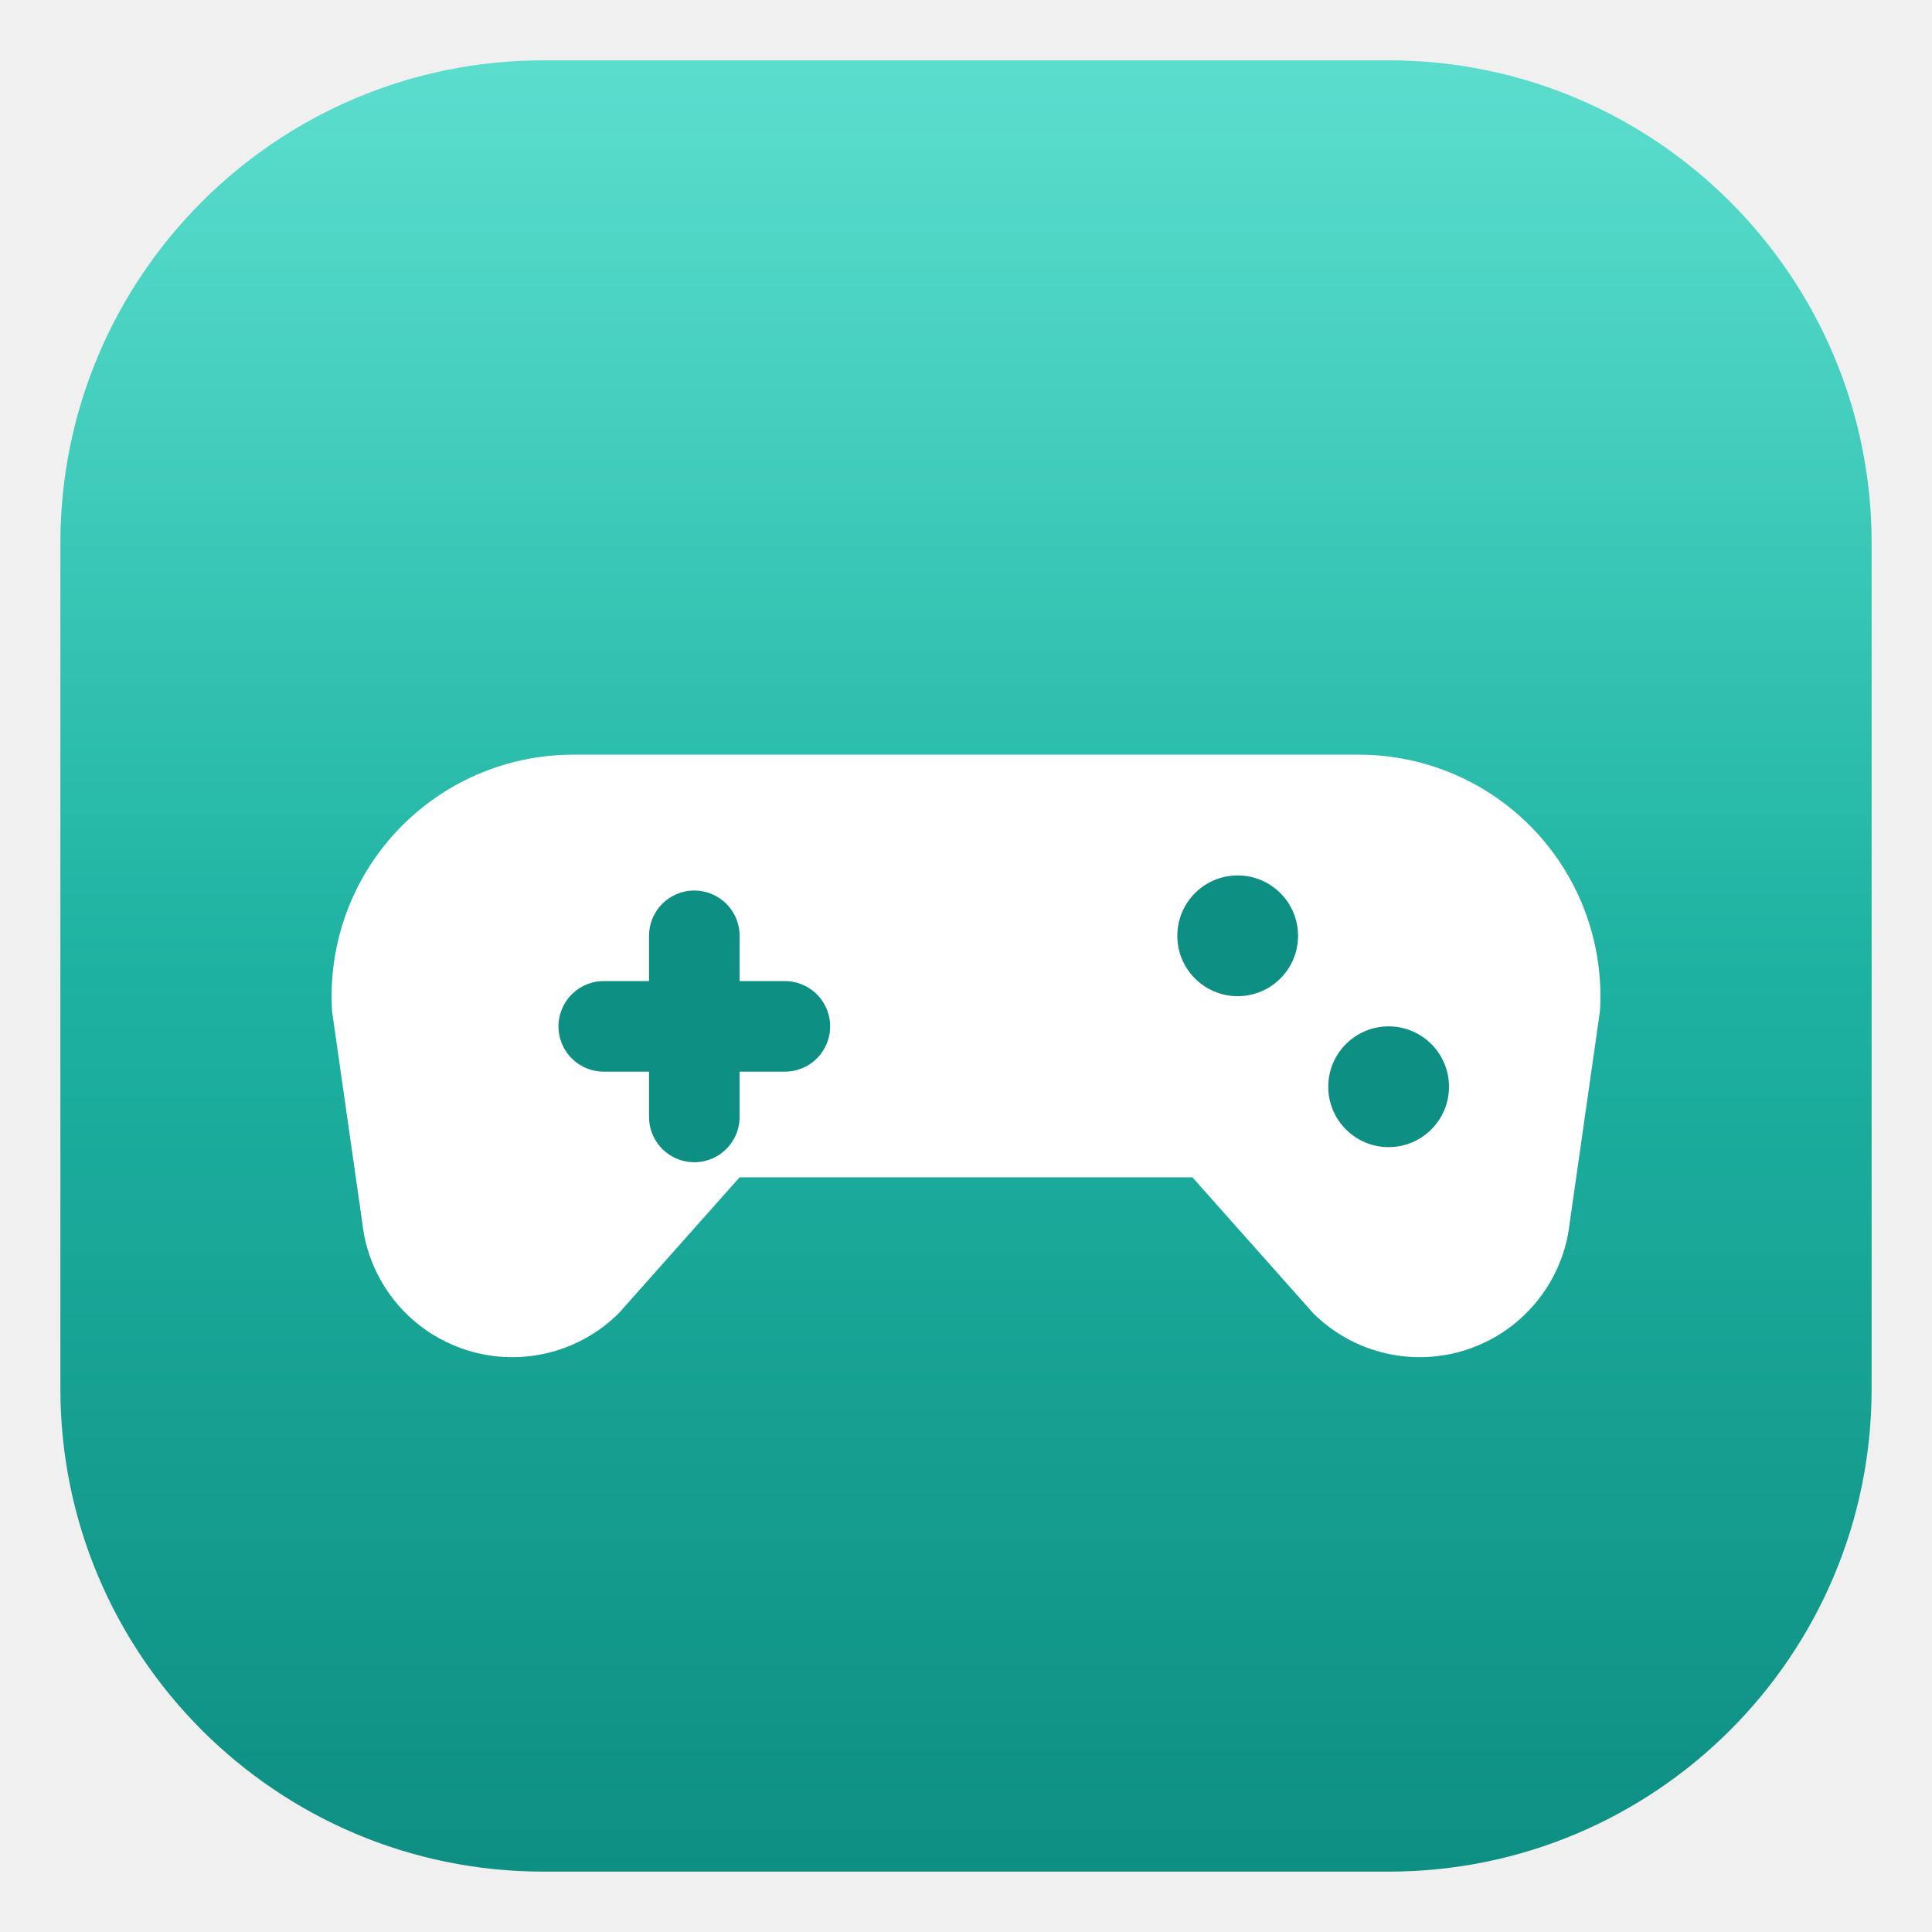
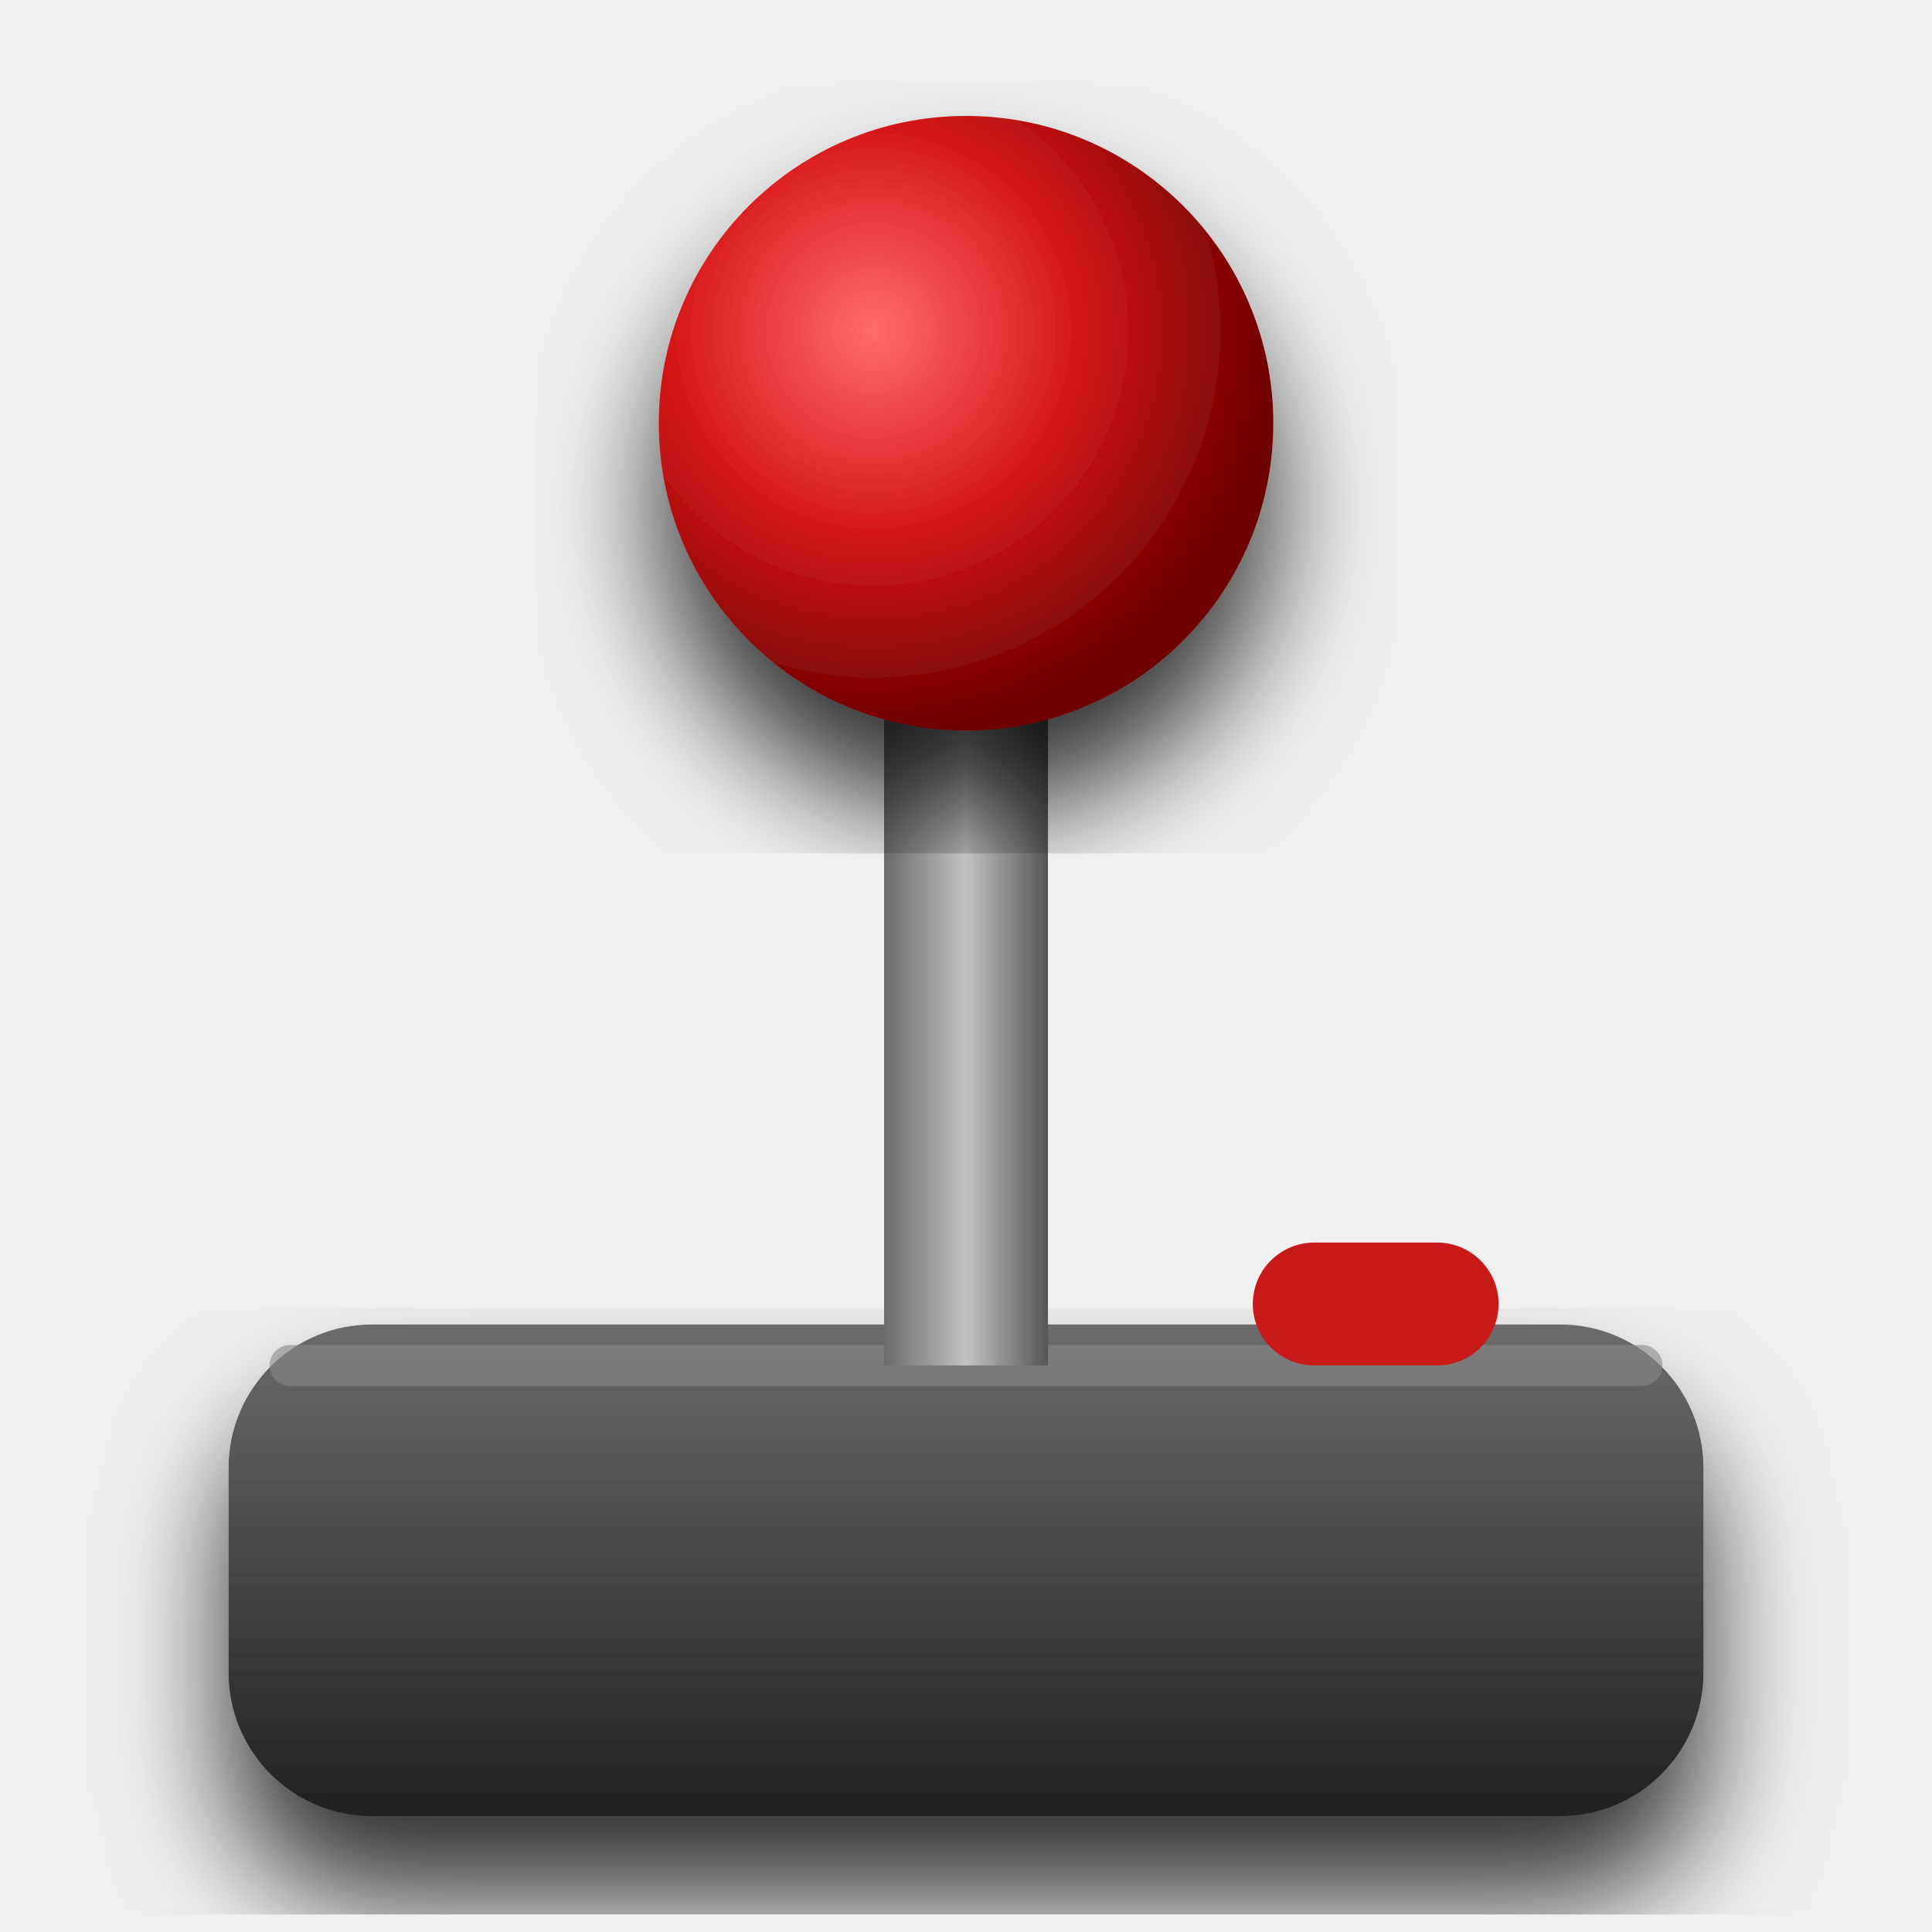
- <svg xmlns="http://www.w3.org/2000/svg" viewBox="0 0 128 128" width="128" height="128">
+ <svg xmlns="http://www.w3.org/2000/svg" width="64" height="64" viewBox="8.420 11.670 47.159 47.159" fill="none">
  <defs>
-     <linearGradient id="garcade" x1="0" y1="0" x2="0" y2="1">
-       <stop offset="0" stop-color="#2DD4BF" />
-       <stop offset="1" stop-color="#0E8F83" />
+     <radialGradient id="ballGrad" cx="35%" cy="35%" r="65%">
+       <stop offset="0%" stop-color="#FF6B6B" />
+       <stop offset="50%" stop-color="#D61818" />
+       <stop offset="100%" stop-color="#6E0000" />
+     </radialGradient>
+     <linearGradient id="stickGrad" x1="0%" y1="0%" x2="100%" y2="0%">
+       <stop offset="0%" stop-color="#6A6A6A" />
+       <stop offset="50%" stop-color="#C2C2C2" />
+       <stop offset="100%" stop-color="#555555" />
    </linearGradient>
-     <linearGradient id="harcade" x1="0" y1="0" x2="0" y2="1">
-       <stop offset="0" stop-color="#fff" stop-opacity=".22" />
-       <stop offset=".5" stop-color="#fff" stop-opacity="0" />
+     <linearGradient id="baseGrad" x1="0%" y1="0%" x2="0%" y2="100%">
+       <stop offset="0%" stop-color="#6B6B6B" />
+       <stop offset="100%" stop-color="#212121" />
    </linearGradient>
+     <filter id="dropShadow" x="-20%" y="-20%" width="140%" height="140%">
+       <feDropShadow dx="0" dy="2" stdDeviation="1.5" flood-color="#000" flood-opacity="0.8" />
+     </filter>
  </defs>
-   <rect x="4" y="4" width="120" height="120" rx="32" fill="url(#garcade)" />
-   <rect x="4" y="4" width="120" height="120" rx="32" fill="url(#harcade)" />
-   <g fill="none" stroke="#fff" stroke-width="8" stroke-linecap="round" stroke-linejoin="round">
-     <path d="M38 50h52a16 16 0 0 1 16 17l-2 14a10 10 0 0 1-17 6l-8-9H49l-8 9a10 10 0 0 1-17-6l-2-14a16 16 0 0 1 16-17z" fill="#fff" stroke="none" />
-     <g stroke="#0E8F83" stroke-width="6">
-       <path d="M46 62v12M40 68h12" />
-     </g>
-     <circle cx="82" cy="62" r="4" fill="#0E8F83" stroke="none" />
-     <circle cx="92" cy="72" r="4" fill="#0E8F83" stroke="none" />
-   </g>
+   <rect x="14" y="44" width="36" height="12" rx="3.5" fill="url(#baseGrad)" filter="url(#dropShadow)" />
+   <rect x="15" y="44.5" width="34" height="1" rx="0.5" fill="#888888" opacity="0.6" />
+   <rect x="39" y="42" width="6" height="3" rx="1.5" fill="#C91A1A" />
+   <rect x="30" y="27" width="4" height="18" fill="url(#stickGrad)" />
+   <circle cx="32" cy="22" r="7.5" fill="url(#ballGrad)" filter="url(#dropShadow)" />
</svg>
